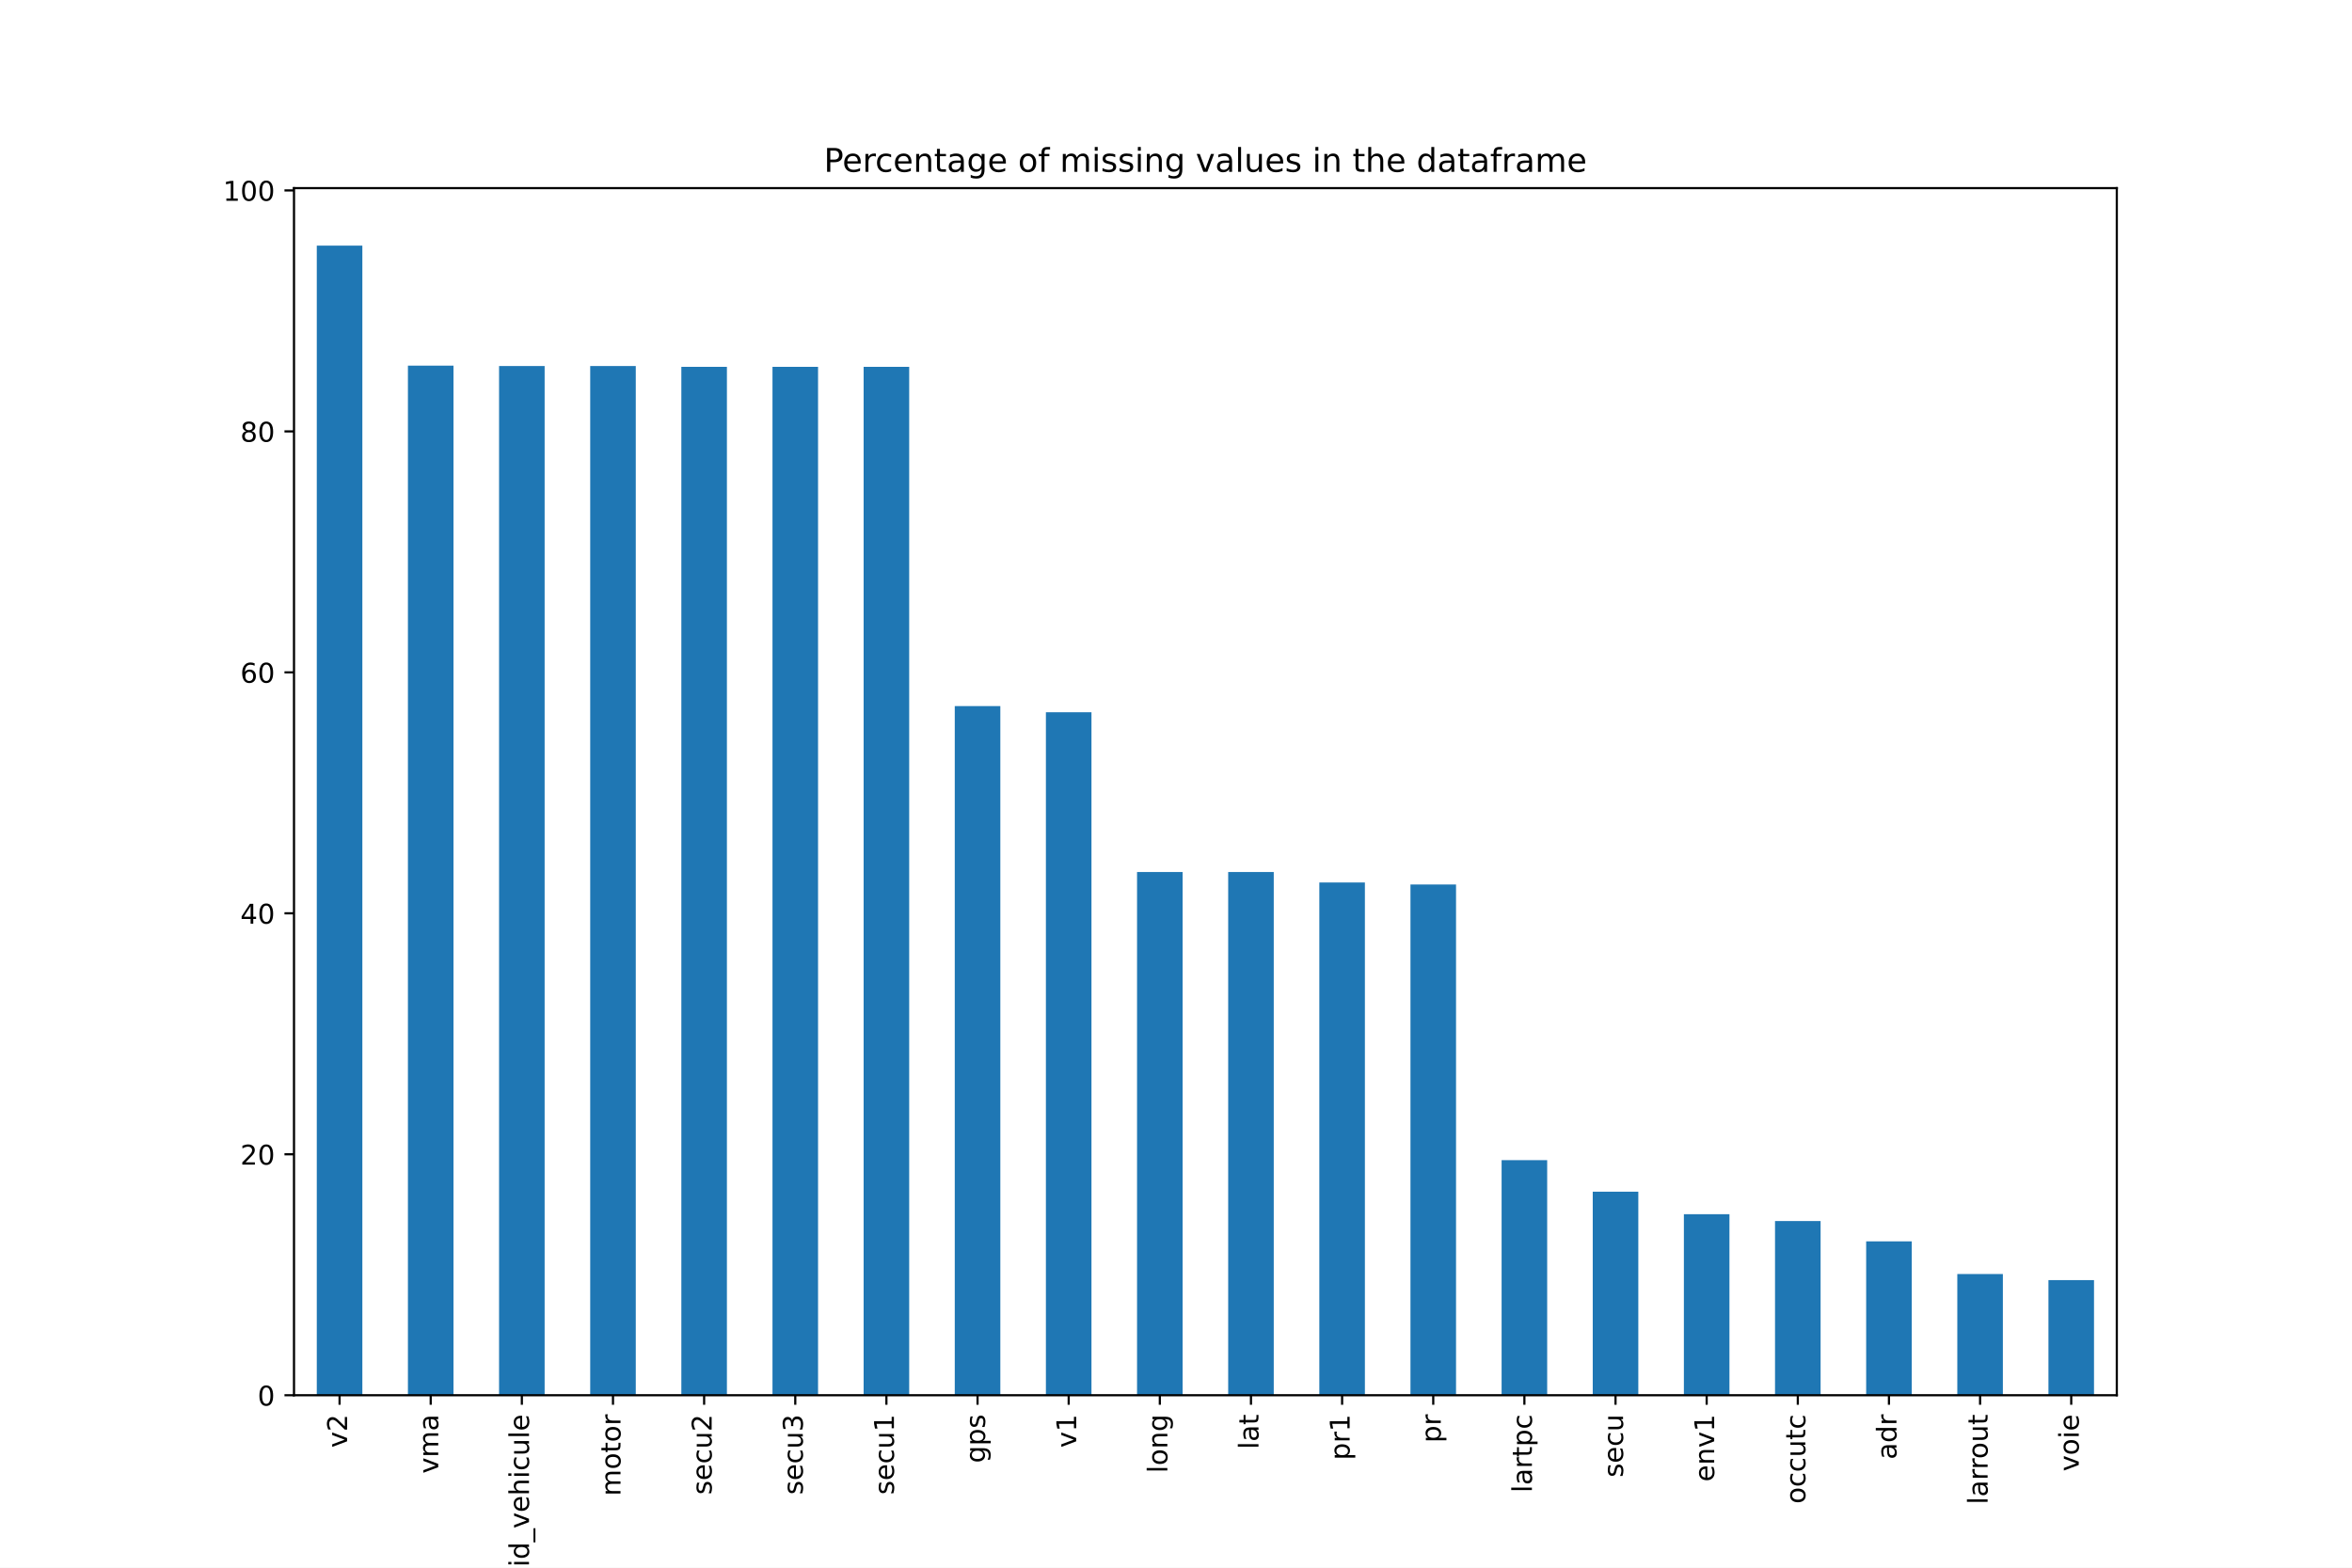
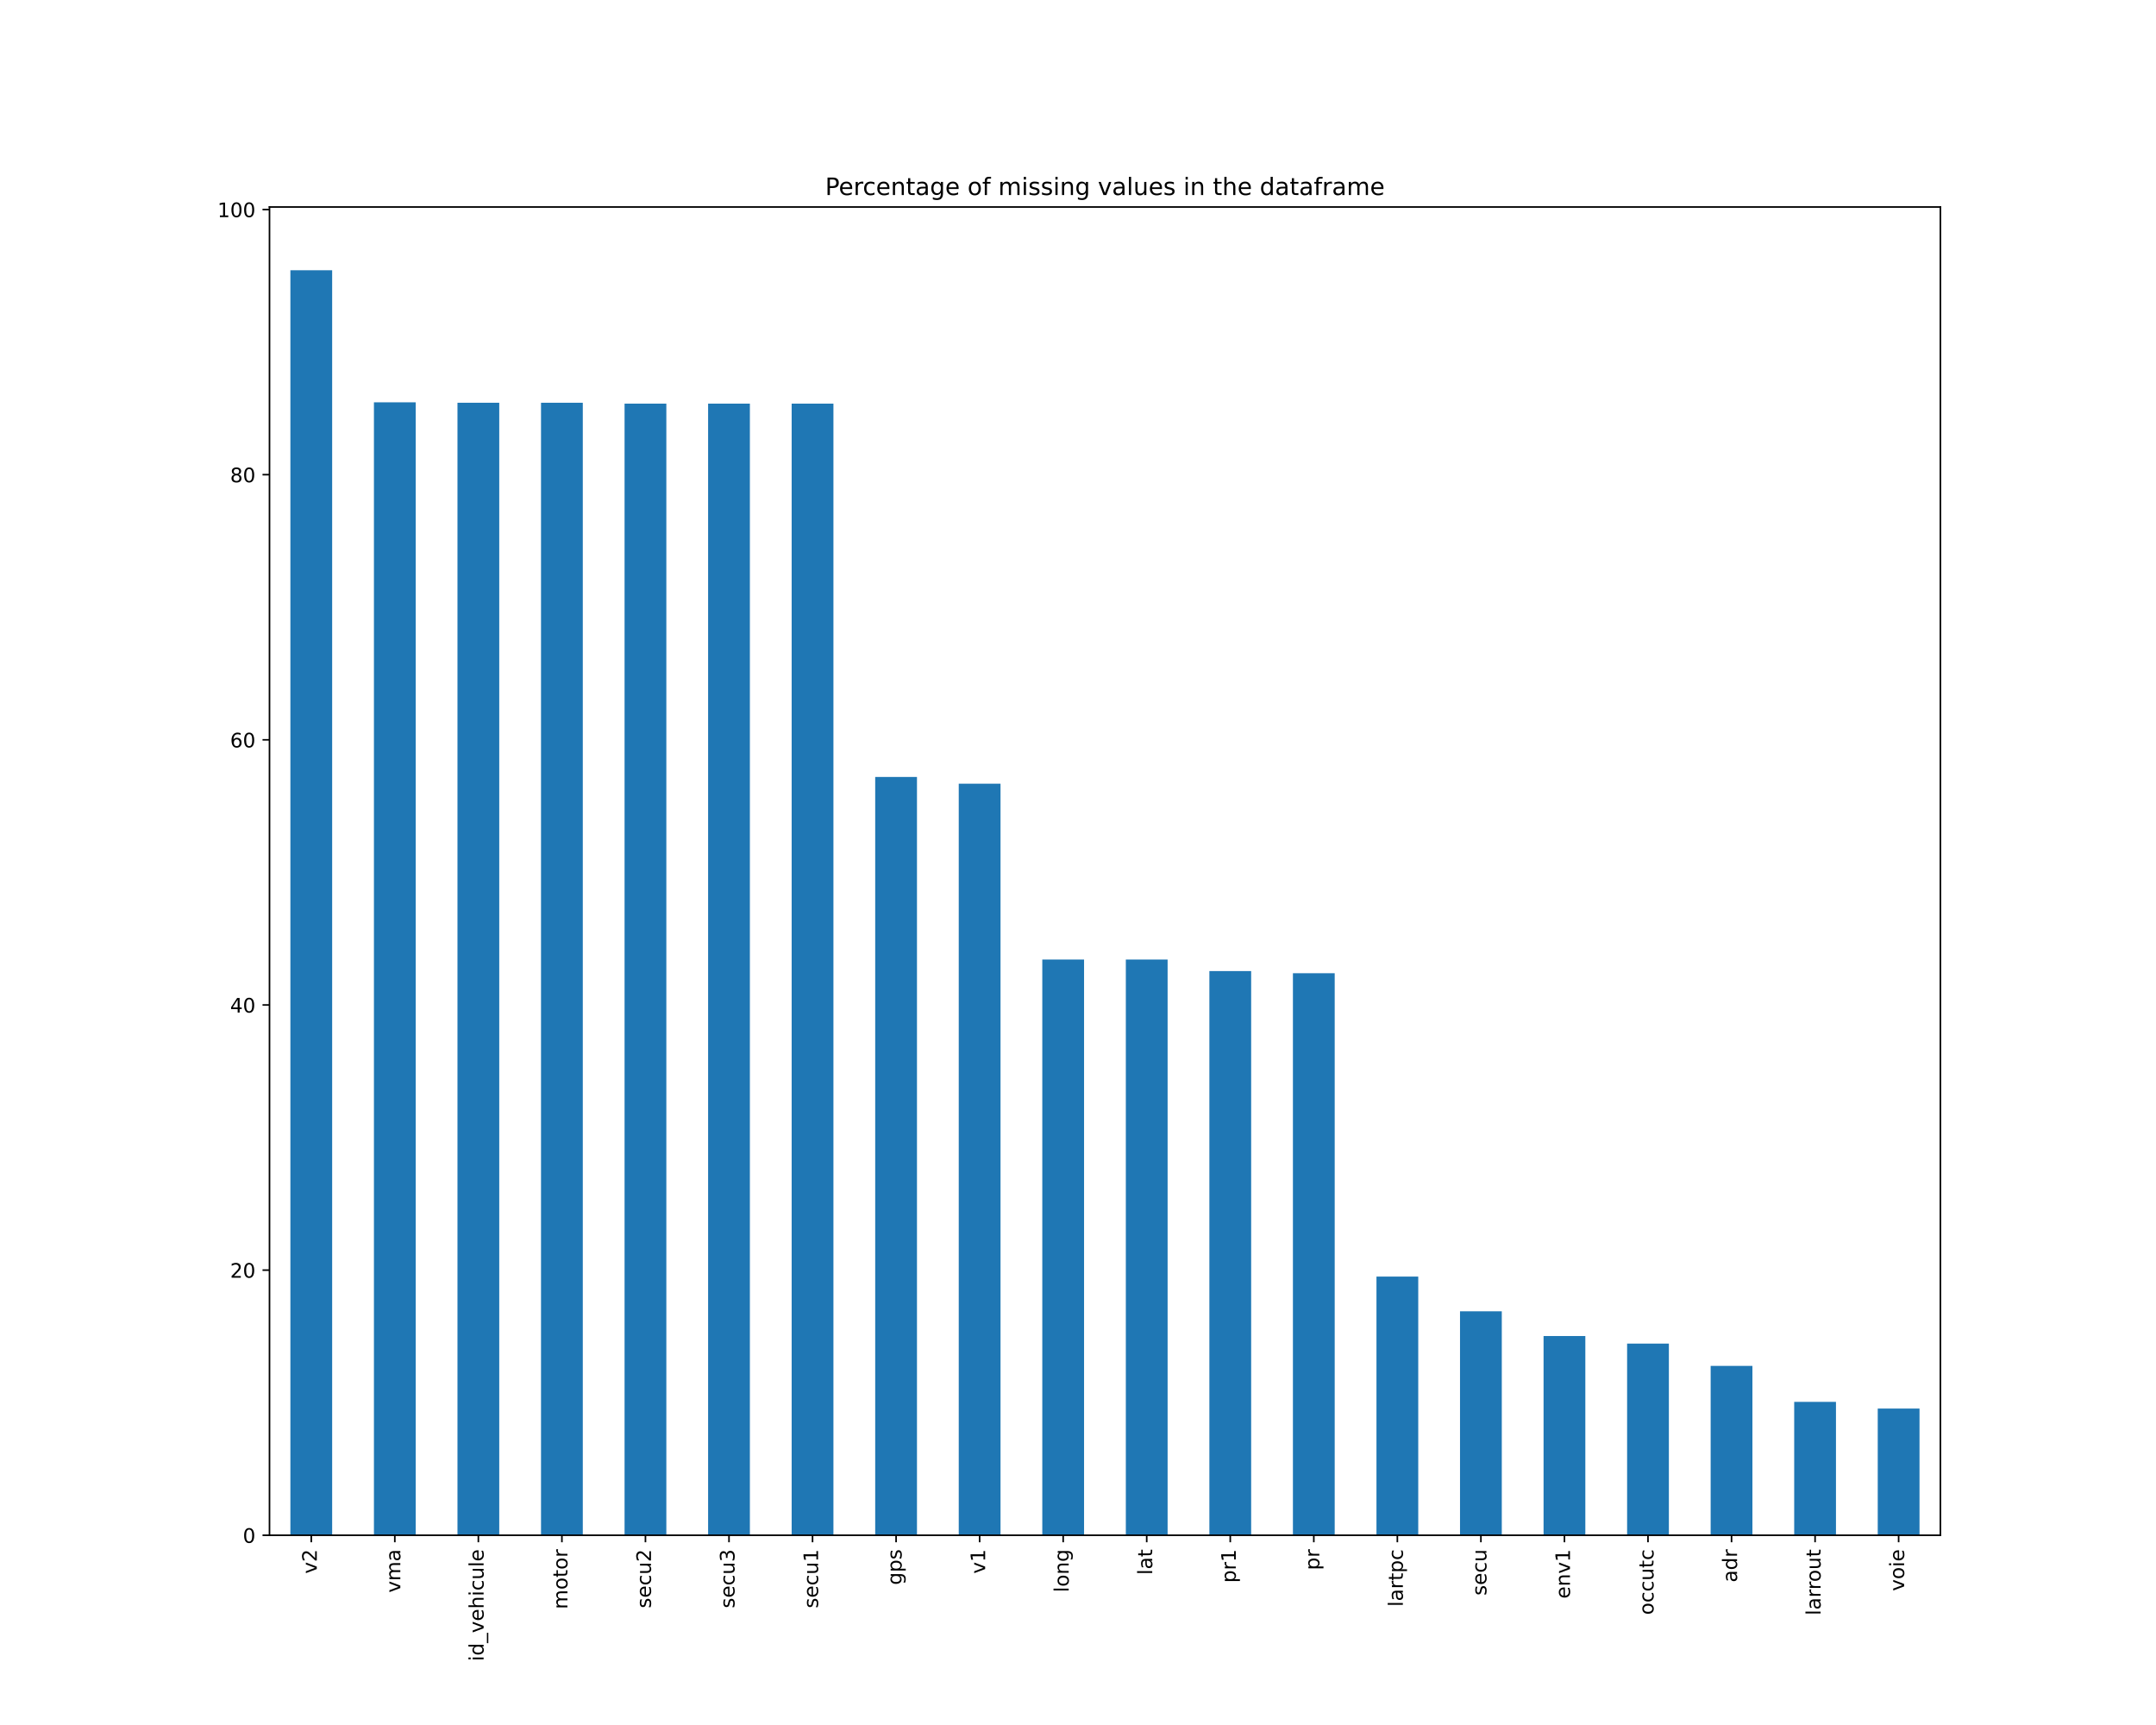
- <svg xmlns="http://www.w3.org/2000/svg" xmlns:xlink="http://www.w3.org/1999/xlink" width="864pt" height="576pt" viewBox="0 0 864 576" version="1.1">
+ <svg xmlns="http://www.w3.org/2000/svg" xmlns:xlink="http://www.w3.org/1999/xlink" width="1080pt" height="864pt" viewBox="0 0 1080 864" version="1.1">
  <defs>
    <style type="text/css">*{stroke-linejoin: round; stroke-linecap: butt}</style>
  </defs>
  <g id="figure_1">
    <g id="patch_1">
-       <path d="M 0 576  L 864 576  L 864 0  L 0 0  z " style="fill: #ffffff" />
+       <path d="M 0 864  L 1080 864  L 1080 0  L 0 0  z " style="fill: #ffffff" />
    </g>
    <g id="axes_1">
      <g id="patch_2">
-         <path d="M 108 512.64  L 777.6 512.64  L 777.6 69.12  L 108 69.12  z " style="fill: #ffffff" />
+         <path d="M 135 768.96  L 972 768.96  L 972 103.68  L 135 103.68  z " style="fill: #ffffff" />
      </g>
      <g id="patch_3">
-         <path d="M 116.37 512.64  L 133.11 512.64  L 133.11 90.24  L 116.37 90.24  z " clip-path="url(#ped228735b8)" style="fill: #1f77b4" />
+         <path d="M 145.463 768.96  L 166.387 768.96  L 166.387 135.36  L 145.463 135.36  z " clip-path="url(#p892bc946b8)" style="fill: #1f77b4" />
      </g>
      <g id="patch_4">
-         <path d="M 149.85 512.64  L 166.59 512.64  L 166.59 134.34  L 149.85 134.34  z " clip-path="url(#ped228735b8)" style="fill: #1f77b4" />
+         <path d="M 187.312 768.96  L 208.238 768.96  L 208.238 201.51  L 187.312 201.51  z " clip-path="url(#p892bc946b8)" style="fill: #1f77b4" />
      </g>
      <g id="patch_5">
-         <path d="M 183.33 512.64  L 200.07 512.64  L 200.07 134.484  L 183.33 134.484  z " clip-path="url(#ped228735b8)" style="fill: #1f77b4" />
+         <path d="M 229.162 768.96  L 250.088 768.96  L 250.088 201.725  L 229.162 201.725  z " clip-path="url(#p892bc946b8)" style="fill: #1f77b4" />
      </g>
      <g id="patch_6">
-         <path d="M 216.81 512.64  L 233.55 512.64  L 233.55 134.484  L 216.81 134.484  z " clip-path="url(#ped228735b8)" style="fill: #1f77b4" />
+         <path d="M 271.012 768.96  L 291.938 768.96  L 291.938 201.725  L 271.012 201.725  z " clip-path="url(#p892bc946b8)" style="fill: #1f77b4" />
      </g>
      <g id="patch_7">
-         <path d="M 250.29 512.64  L 267.03 512.64  L 267.03 134.776  L 250.29 134.776  z " clip-path="url(#ped228735b8)" style="fill: #1f77b4" />
+         <path d="M 312.863 768.96  L 333.788 768.96  L 333.788 202.163  L 312.863 202.163  z " clip-path="url(#p892bc946b8)" style="fill: #1f77b4" />
      </g>
      <g id="patch_8">
-         <path d="M 283.77 512.64  L 300.51 512.64  L 300.51 134.776  L 283.77 134.776  z " clip-path="url(#ped228735b8)" style="fill: #1f77b4" />
+         <path d="M 354.712 768.96  L 375.637 768.96  L 375.637 202.163  L 354.712 202.163  z " clip-path="url(#p892bc946b8)" style="fill: #1f77b4" />
      </g>
      <g id="patch_9">
-         <path d="M 317.25 512.64  L 333.99 512.64  L 333.99 134.776  L 317.25 134.776  z " clip-path="url(#ped228735b8)" style="fill: #1f77b4" />
+         <path d="M 396.562 768.96  L 417.488 768.96  L 417.488 202.163  L 396.562 202.163  z " clip-path="url(#p892bc946b8)" style="fill: #1f77b4" />
      </g>
      <g id="patch_10">
-         <path d="M 350.73 512.64  L 367.47 512.64  L 367.47 259.438  L 350.73 259.438  z " clip-path="url(#ped228735b8)" style="fill: #1f77b4" />
+         <path d="M 438.413 768.96  L 459.337 768.96  L 459.337 389.157  L 438.413 389.157  z " clip-path="url(#p892bc946b8)" style="fill: #1f77b4" />
      </g>
      <g id="patch_11">
-         <path d="M 384.21 512.64  L 400.95 512.64  L 400.95 261.685  L 384.21 261.685  z " clip-path="url(#ped228735b8)" style="fill: #1f77b4" />
+         <path d="M 480.262 768.96  L 501.188 768.96  L 501.188 392.528  L 480.262 392.528  z " clip-path="url(#p892bc946b8)" style="fill: #1f77b4" />
      </g>
      <g id="patch_12">
-         <path d="M 417.69 512.64  L 434.43 512.64  L 434.43 320.397  L 417.69 320.397  z " clip-path="url(#ped228735b8)" style="fill: #1f77b4" />
+         <path d="M 522.112 768.96  L 543.038 768.96  L 543.038 480.595  L 522.112 480.595  z " clip-path="url(#p892bc946b8)" style="fill: #1f77b4" />
      </g>
      <g id="patch_13">
-         <path d="M 451.17 512.64  L 467.91 512.64  L 467.91 320.398  L 451.17 320.398  z " clip-path="url(#ped228735b8)" style="fill: #1f77b4" />
+         <path d="M 563.962 768.96  L 584.888 768.96  L 584.888 480.597  L 563.962 480.597  z " clip-path="url(#p892bc946b8)" style="fill: #1f77b4" />
      </g>
      <g id="patch_14">
-         <path d="M 484.65 512.64  L 501.39 512.64  L 501.39 324.252  L 484.65 324.252  z " clip-path="url(#ped228735b8)" style="fill: #1f77b4" />
+         <path d="M 605.812 768.96  L 626.737 768.96  L 626.737 486.379  L 605.812 486.379  z " clip-path="url(#p892bc946b8)" style="fill: #1f77b4" />
      </g>
      <g id="patch_15">
-         <path d="M 518.13 512.64  L 534.87 512.64  L 534.87 324.97  L 518.13 324.97  z " clip-path="url(#ped228735b8)" style="fill: #1f77b4" />
+         <path d="M 647.663 768.96  L 668.587 768.96  L 668.587 487.456  L 647.663 487.456  z " clip-path="url(#p892bc946b8)" style="fill: #1f77b4" />
      </g>
      <g id="patch_16">
-         <path d="M 551.61 512.64  L 568.35 512.64  L 568.35 426.269  L 551.61 426.269  z " clip-path="url(#ped228735b8)" style="fill: #1f77b4" />
+         <path d="M 689.513 768.96  L 710.438 768.96  L 710.438 639.403  L 689.513 639.403  z " clip-path="url(#p892bc946b8)" style="fill: #1f77b4" />
      </g>
      <g id="patch_17">
-         <path d="M 585.09 512.64  L 601.83 512.64  L 601.83 437.857  L 585.09 437.857  z " clip-path="url(#ped228735b8)" style="fill: #1f77b4" />
+         <path d="M 731.362 768.96  L 752.288 768.96  L 752.288 656.785  L 731.362 656.785  z " clip-path="url(#p892bc946b8)" style="fill: #1f77b4" />
      </g>
      <g id="patch_18">
-         <path d="M 618.57 512.64  L 635.31 512.64  L 635.31 446.118  L 618.57 446.118  z " clip-path="url(#ped228735b8)" style="fill: #1f77b4" />
+         <path d="M 773.212 768.96  L 794.138 768.96  L 794.138 669.177  L 773.212 669.177  z " clip-path="url(#p892bc946b8)" style="fill: #1f77b4" />
      </g>
      <g id="patch_19">
-         <path d="M 652.05 512.64  L 668.79 512.64  L 668.79 448.643  L 652.05 448.643  z " clip-path="url(#ped228735b8)" style="fill: #1f77b4" />
+         <path d="M 815.062 768.96  L 835.987 768.96  L 835.987 672.965  L 815.062 672.965  z " clip-path="url(#p892bc946b8)" style="fill: #1f77b4" />
      </g>
      <g id="patch_20">
-         <path d="M 685.53 512.64  L 702.27 512.64  L 702.27 456.09  L 685.53 456.09  z " clip-path="url(#ped228735b8)" style="fill: #1f77b4" />
+         <path d="M 856.913 768.96  L 877.837 768.96  L 877.837 684.135  L 856.913 684.135  z " clip-path="url(#p892bc946b8)" style="fill: #1f77b4" />
      </g>
      <g id="patch_21">
-         <path d="M 719.01 512.64  L 735.75 512.64  L 735.75 468.103  L 719.01 468.103  z " clip-path="url(#ped228735b8)" style="fill: #1f77b4" />
+         <path d="M 898.763 768.96  L 919.688 768.96  L 919.688 702.154  L 898.763 702.154  z " clip-path="url(#p892bc946b8)" style="fill: #1f77b4" />
      </g>
      <g id="patch_22">
-         <path d="M 752.49 512.64  L 769.23 512.64  L 769.23 470.337  L 752.49 470.337  z " clip-path="url(#ped228735b8)" style="fill: #1f77b4" />
+         <path d="M 940.612 768.96  L 961.538 768.96  L 961.538 705.505  L 940.612 705.505  z " clip-path="url(#p892bc946b8)" style="fill: #1f77b4" />
      </g>
      <g id="matplotlib.axis_1">
        <g id="xtick_1">
          <g id="line2d_1">
            <defs>
-               <path id="mae407f64dc" d="M 0 0  L 0 3.5  " style="stroke: #000000; stroke-width: 0.8" />
+               <path id="m9956be75e3" d="M 0 0  L 0 3.5  " style="stroke: #000000; stroke-width: 0.8" />
            </defs>
            <g>
-               <use xlink:href="#mae407f64dc" x="124.74" y="512.64" style="stroke: #000000; stroke-width: 0.8" />
+               <use xlink:href="#m9956be75e3" x="155.925" y="768.96" style="stroke: #000000; stroke-width: 0.8" />
            </g>
          </g>
          <g id="text_1">
-             <g transform="translate(127.4994 531.9212)rotate(-90)scale(0.1 -0.1)">
+             <g transform="translate(158.6844 788.2413)rotate(-90)scale(0.1 -0.1)">
              <defs>
                <path id="DejaVuSans-76" d="M 191 3500  L 800 3500  L 1894 563  L 2988 3500  L 3597 3500  L 2284 0  L 1503 0  L 191 3500  z " transform="scale(0.015625)" />
                <path id="DejaVuSans-32" d="M 1228 531  L 3431 531  L 3431 0  L 469 0  L 469 531  Q 828 903 1448 1529  Q 2069 2156 2228 2338  Q 2531 2678 2651 2914  Q 2772 3150 2772 3378  Q 2772 3750 2511 3984  Q 2250 4219 1831 4219  Q 1534 4219 1204 4116  Q 875 4013 500 3803  L 500 4441  Q 881 4594 1212 4672  Q 1544 4750 1819 4750  Q 2544 4750 2975 4387  Q 3406 4025 3406 3419  Q 3406 3131 3298 2873  Q 3191 2616 2906 2266  Q 2828 2175 2409 1742  Q 1991 1309 1228 531  z " transform="scale(0.015625)" />
              </defs>
              <use xlink:href="#DejaVuSans-76" />
              <use xlink:href="#DejaVuSans-32" x="59.18" />
            </g>
          </g>
        </g>
        <g id="xtick_2">
          <g id="line2d_2">
            <g>
-               <use xlink:href="#mae407f64dc" x="158.22" y="512.64" style="stroke: #000000; stroke-width: 0.8" />
+               <use xlink:href="#m9956be75e3" x="197.775" y="768.96" style="stroke: #000000; stroke-width: 0.8" />
            </g>
          </g>
          <g id="text_2">
-             <g transform="translate(160.9794 541.4275)rotate(-90)scale(0.1 -0.1)">
+             <g transform="translate(200.5344 797.7475)rotate(-90)scale(0.1 -0.1)">
              <defs>
                <path id="DejaVuSans-6d" d="M 3328 2828  Q 3544 3216 3844 3400  Q 4144 3584 4550 3584  Q 5097 3584 5394 3201  Q 5691 2819 5691 2113  L 5691 0  L 5113 0  L 5113 2094  Q 5113 2597 4934 2840  Q 4756 3084 4391 3084  Q 3944 3084 3684 2787  Q 3425 2491 3425 1978  L 3425 0  L 2847 0  L 2847 2094  Q 2847 2600 2669 2842  Q 2491 3084 2119 3084  Q 1678 3084 1418 2786  Q 1159 2488 1159 1978  L 1159 0  L 581 0  L 581 3500  L 1159 3500  L 1159 2956  Q 1356 3278 1631 3431  Q 1906 3584 2284 3584  Q 2666 3584 2933 3390  Q 3200 3197 3328 2828  z " transform="scale(0.015625)" />
                <path id="DejaVuSans-61" d="M 2194 1759  Q 1497 1759 1228 1600  Q 959 1441 959 1056  Q 959 750 1161 570  Q 1363 391 1709 391  Q 2188 391 2477 730  Q 2766 1069 2766 1631  L 2766 1759  L 2194 1759  z M 3341 1997  L 3341 0  L 2766 0  L 2766 531  Q 2569 213 2275 61  Q 1981 -91 1556 -91  Q 1019 -91 701 211  Q 384 513 384 1019  Q 384 1609 779 1909  Q 1175 2209 1959 2209  L 2766 2209  L 2766 2266  Q 2766 2663 2505 2880  Q 2244 3097 1772 3097  Q 1472 3097 1187 3025  Q 903 2953 641 2809  L 641 3341  Q 956 3463 1253 3523  Q 1550 3584 1831 3584  Q 2591 3584 2966 3190  Q 3341 2797 3341 1997  z " transform="scale(0.015625)" />
              </defs>
              <use xlink:href="#DejaVuSans-76" />
              <use xlink:href="#DejaVuSans-6d" x="59.18" />
              <use xlink:href="#DejaVuSans-61" x="156.592" />
            </g>
          </g>
        </g>
        <g id="xtick_3">
          <g id="line2d_3">
            <g>
-               <use xlink:href="#mae407f64dc" x="191.7" y="512.64" style="stroke: #000000; stroke-width: 0.8" />
+               <use xlink:href="#m9956be75e3" x="239.625" y="768.96" style="stroke: #000000; stroke-width: 0.8" />
            </g>
          </g>
          <g id="text_3">
-             <g transform="translate(194.3203 575.7213)rotate(-90)scale(0.1 -0.1)">
+             <g transform="translate(242.2453 832.0412)rotate(-90)scale(0.1 -0.1)">
              <defs>
                <path id="DejaVuSans-69" d="M 603 3500  L 1178 3500  L 1178 0  L 603 0  L 603 3500  z M 603 4863  L 1178 4863  L 1178 4134  L 603 4134  L 603 4863  z " transform="scale(0.015625)" />
                <path id="DejaVuSans-64" d="M 2906 2969  L 2906 4863  L 3481 4863  L 3481 0  L 2906 0  L 2906 525  Q 2725 213 2448 61  Q 2172 -91 1784 -91  Q 1150 -91 751 415  Q 353 922 353 1747  Q 353 2572 751 3078  Q 1150 3584 1784 3584  Q 2172 3584 2448 3432  Q 2725 3281 2906 2969  z M 947 1747  Q 947 1113 1208 752  Q 1469 391 1925 391  Q 2381 391 2643 752  Q 2906 1113 2906 1747  Q 2906 2381 2643 2742  Q 2381 3103 1925 3103  Q 1469 3103 1208 2742  Q 947 2381 947 1747  z " transform="scale(0.015625)" />
                <path id="DejaVuSans-5f" d="M 3263 -1063  L 3263 -1509  L -63 -1509  L -63 -1063  L 3263 -1063  z " transform="scale(0.015625)" />
                <path id="DejaVuSans-65" d="M 3597 1894  L 3597 1613  L 953 1613  Q 991 1019 1311 708  Q 1631 397 2203 397  Q 2534 397 2845 478  Q 3156 559 3463 722  L 3463 178  Q 3153 47 2828 -22  Q 2503 -91 2169 -91  Q 1331 -91 842 396  Q 353 884 353 1716  Q 353 2575 817 3079  Q 1281 3584 2069 3584  Q 2775 3584 3186 3129  Q 3597 2675 3597 1894  z M 3022 2063  Q 3016 2534 2758 2815  Q 2500 3097 2075 3097  Q 1594 3097 1305 2825  Q 1016 2553 972 2059  L 3022 2063  z " transform="scale(0.015625)" />
                <path id="DejaVuSans-68" d="M 3513 2113  L 3513 0  L 2938 0  L 2938 2094  Q 2938 2591 2744 2837  Q 2550 3084 2163 3084  Q 1697 3084 1428 2787  Q 1159 2491 1159 1978  L 1159 0  L 581 0  L 581 4863  L 1159 4863  L 1159 2956  Q 1366 3272 1645 3428  Q 1925 3584 2291 3584  Q 2894 3584 3203 3211  Q 3513 2838 3513 2113  z " transform="scale(0.015625)" />
                <path id="DejaVuSans-63" d="M 3122 3366  L 3122 2828  Q 2878 2963 2633 3030  Q 2388 3097 2138 3097  Q 1578 3097 1268 2742  Q 959 2388 959 1747  Q 959 1106 1268 751  Q 1578 397 2138 397  Q 2388 397 2633 464  Q 2878 531 3122 666  L 3122 134  Q 2881 22 2623 -34  Q 2366 -91 2075 -91  Q 1284 -91 818 406  Q 353 903 353 1747  Q 353 2603 823 3093  Q 1294 3584 2113 3584  Q 2378 3584 2631 3529  Q 2884 3475 3122 3366  z " transform="scale(0.015625)" />
                <path id="DejaVuSans-75" d="M 544 1381  L 544 3500  L 1119 3500  L 1119 1403  Q 1119 906 1312 657  Q 1506 409 1894 409  Q 2359 409 2629 706  Q 2900 1003 2900 1516  L 2900 3500  L 3475 3500  L 3475 0  L 2900 0  L 2900 538  Q 2691 219 2414 64  Q 2138 -91 1772 -91  Q 1169 -91 856 284  Q 544 659 544 1381  z M 1991 3584  L 1991 3584  z " transform="scale(0.015625)" />
                <path id="DejaVuSans-6c" d="M 603 4863  L 1178 4863  L 1178 0  L 603 0  L 603 4863  z " transform="scale(0.015625)" />
              </defs>
              <use xlink:href="#DejaVuSans-69" />
              <use xlink:href="#DejaVuSans-64" x="27.783" />
              <use xlink:href="#DejaVuSans-5f" x="91.26" />
              <use xlink:href="#DejaVuSans-76" x="141.26" />
              <use xlink:href="#DejaVuSans-65" x="200.439" />
              <use xlink:href="#DejaVuSans-68" x="261.963" />
              <use xlink:href="#DejaVuSans-69" x="325.342" />
              <use xlink:href="#DejaVuSans-63" x="353.125" />
              <use xlink:href="#DejaVuSans-75" x="408.105" />
              <use xlink:href="#DejaVuSans-6c" x="471.484" />
              <use xlink:href="#DejaVuSans-65" x="499.268" />
            </g>
          </g>
        </g>
        <g id="xtick_4">
          <g id="line2d_4">
            <g>
-               <use xlink:href="#mae407f64dc" x="225.18" y="512.64" style="stroke: #000000; stroke-width: 0.8" />
+               <use xlink:href="#m9956be75e3" x="281.475" y="768.96" style="stroke: #000000; stroke-width: 0.8" />
            </g>
          </g>
          <g id="text_4">
-             <g transform="translate(227.9394 549.6494)rotate(-90)scale(0.1 -0.1)">
+             <g transform="translate(284.2344 805.9694)rotate(-90)scale(0.1 -0.1)">
              <defs>
                <path id="DejaVuSans-6f" d="M 1959 3097  Q 1497 3097 1228 2736  Q 959 2375 959 1747  Q 959 1119 1226 758  Q 1494 397 1959 397  Q 2419 397 2687 759  Q 2956 1122 2956 1747  Q 2956 2369 2687 2733  Q 2419 3097 1959 3097  z M 1959 3584  Q 2709 3584 3137 3096  Q 3566 2609 3566 1747  Q 3566 888 3137 398  Q 2709 -91 1959 -91  Q 1206 -91 779 398  Q 353 888 353 1747  Q 353 2609 779 3096  Q 1206 3584 1959 3584  z " transform="scale(0.015625)" />
                <path id="DejaVuSans-74" d="M 1172 4494  L 1172 3500  L 2356 3500  L 2356 3053  L 1172 3053  L 1172 1153  Q 1172 725 1289 603  Q 1406 481 1766 481  L 2356 481  L 2356 0  L 1766 0  Q 1100 0 847 248  Q 594 497 594 1153  L 594 3053  L 172 3053  L 172 3500  L 594 3500  L 594 4494  L 1172 4494  z " transform="scale(0.015625)" />
                <path id="DejaVuSans-72" d="M 2631 2963  Q 2534 3019 2420 3045  Q 2306 3072 2169 3072  Q 1681 3072 1420 2755  Q 1159 2438 1159 1844  L 1159 0  L 581 0  L 581 3500  L 1159 3500  L 1159 2956  Q 1341 3275 1631 3429  Q 1922 3584 2338 3584  Q 2397 3584 2469 3576  Q 2541 3569 2628 3553  L 2631 2963  z " transform="scale(0.015625)" />
              </defs>
              <use xlink:href="#DejaVuSans-6d" />
              <use xlink:href="#DejaVuSans-6f" x="97.412" />
              <use xlink:href="#DejaVuSans-74" x="158.594" />
              <use xlink:href="#DejaVuSans-6f" x="197.803" />
              <use xlink:href="#DejaVuSans-72" x="258.984" />
            </g>
          </g>
        </g>
        <g id="xtick_5">
          <g id="line2d_5">
            <g>
-               <use xlink:href="#mae407f64dc" x="258.66" y="512.64" style="stroke: #000000; stroke-width: 0.8" />
+               <use xlink:href="#m9956be75e3" x="323.325" y="768.96" style="stroke: #000000; stroke-width: 0.8" />
            </g>
          </g>
          <g id="text_5">
-             <g transform="translate(261.4194 549.2009)rotate(-90)scale(0.1 -0.1)">
+             <g transform="translate(326.0844 805.5209)rotate(-90)scale(0.1 -0.1)">
              <defs>
                <path id="DejaVuSans-73" d="M 2834 3397  L 2834 2853  Q 2591 2978 2328 3040  Q 2066 3103 1784 3103  Q 1356 3103 1142 2972  Q 928 2841 928 2578  Q 928 2378 1081 2264  Q 1234 2150 1697 2047  L 1894 2003  Q 2506 1872 2764 1633  Q 3022 1394 3022 966  Q 3022 478 2636 193  Q 2250 -91 1575 -91  Q 1294 -91 989 -36  Q 684 19 347 128  L 347 722  Q 666 556 975 473  Q 1284 391 1588 391  Q 1994 391 2212 530  Q 2431 669 2431 922  Q 2431 1156 2273 1281  Q 2116 1406 1581 1522  L 1381 1569  Q 847 1681 609 1914  Q 372 2147 372 2553  Q 372 3047 722 3315  Q 1072 3584 1716 3584  Q 2034 3584 2315 3537  Q 2597 3491 2834 3397  z " transform="scale(0.015625)" />
              </defs>
              <use xlink:href="#DejaVuSans-73" />
              <use xlink:href="#DejaVuSans-65" x="52.1" />
              <use xlink:href="#DejaVuSans-63" x="113.623" />
              <use xlink:href="#DejaVuSans-75" x="168.604" />
              <use xlink:href="#DejaVuSans-32" x="231.982" />
            </g>
          </g>
        </g>
        <g id="xtick_6">
          <g id="line2d_6">
            <g>
-               <use xlink:href="#mae407f64dc" x="292.14" y="512.64" style="stroke: #000000; stroke-width: 0.8" />
+               <use xlink:href="#m9956be75e3" x="365.175" y="768.96" style="stroke: #000000; stroke-width: 0.8" />
            </g>
          </g>
          <g id="text_6">
-             <g transform="translate(294.8994 549.2009)rotate(-90)scale(0.1 -0.1)">
+             <g transform="translate(367.9344 805.5209)rotate(-90)scale(0.1 -0.1)">
              <defs>
                <path id="DejaVuSans-33" d="M 2597 2516  Q 3050 2419 3304 2112  Q 3559 1806 3559 1356  Q 3559 666 3084 287  Q 2609 -91 1734 -91  Q 1441 -91 1130 -33  Q 819 25 488 141  L 488 750  Q 750 597 1062 519  Q 1375 441 1716 441  Q 2309 441 2620 675  Q 2931 909 2931 1356  Q 2931 1769 2642 2001  Q 2353 2234 1838 2234  L 1294 2234  L 1294 2753  L 1863 2753  Q 2328 2753 2575 2939  Q 2822 3125 2822 3475  Q 2822 3834 2567 4026  Q 2313 4219 1838 4219  Q 1578 4219 1281 4162  Q 984 4106 628 3988  L 628 4550  Q 988 4650 1302 4700  Q 1616 4750 1894 4750  Q 2613 4750 3031 4423  Q 3450 4097 3450 3541  Q 3450 3153 3228 2886  Q 3006 2619 2597 2516  z " transform="scale(0.015625)" />
              </defs>
              <use xlink:href="#DejaVuSans-73" />
              <use xlink:href="#DejaVuSans-65" x="52.1" />
              <use xlink:href="#DejaVuSans-63" x="113.623" />
              <use xlink:href="#DejaVuSans-75" x="168.604" />
              <use xlink:href="#DejaVuSans-33" x="231.982" />
            </g>
          </g>
        </g>
        <g id="xtick_7">
          <g id="line2d_7">
            <g>
-               <use xlink:href="#mae407f64dc" x="325.62" y="512.64" style="stroke: #000000; stroke-width: 0.8" />
+               <use xlink:href="#m9956be75e3" x="407.025" y="768.96" style="stroke: #000000; stroke-width: 0.8" />
            </g>
          </g>
          <g id="text_7">
-             <g transform="translate(328.3794 549.2009)rotate(-90)scale(0.1 -0.1)">
+             <g transform="translate(409.7844 805.5209)rotate(-90)scale(0.1 -0.1)">
              <defs>
                <path id="DejaVuSans-31" d="M 794 531  L 1825 531  L 1825 4091  L 703 3866  L 703 4441  L 1819 4666  L 2450 4666  L 2450 531  L 3481 531  L 3481 0  L 794 0  L 794 531  z " transform="scale(0.015625)" />
              </defs>
              <use xlink:href="#DejaVuSans-73" />
              <use xlink:href="#DejaVuSans-65" x="52.1" />
              <use xlink:href="#DejaVuSans-63" x="113.623" />
              <use xlink:href="#DejaVuSans-75" x="168.604" />
              <use xlink:href="#DejaVuSans-31" x="231.982" />
            </g>
          </g>
        </g>
        <g id="xtick_8">
          <g id="line2d_8">
            <g>
-               <use xlink:href="#mae407f64dc" x="359.1" y="512.64" style="stroke: #000000; stroke-width: 0.8" />
+               <use xlink:href="#m9956be75e3" x="448.875" y="768.96" style="stroke: #000000; stroke-width: 0.8" />
            </g>
          </g>
          <g id="text_8">
-             <g transform="translate(361.8594 537.5462)rotate(-90)scale(0.1 -0.1)">
+             <g transform="translate(451.6344 793.8663)rotate(-90)scale(0.1 -0.1)">
              <defs>
                <path id="DejaVuSans-67" d="M 2906 1791  Q 2906 2416 2648 2759  Q 2391 3103 1925 3103  Q 1463 3103 1205 2759  Q 947 2416 947 1791  Q 947 1169 1205 825  Q 1463 481 1925 481  Q 2391 481 2648 825  Q 2906 1169 2906 1791  z M 3481 434  Q 3481 -459 3084 -895  Q 2688 -1331 1869 -1331  Q 1566 -1331 1297 -1286  Q 1028 -1241 775 -1147  L 775 -588  Q 1028 -725 1275 -790  Q 1522 -856 1778 -856  Q 2344 -856 2625 -561  Q 2906 -266 2906 331  L 2906 616  Q 2728 306 2450 153  Q 2172 0 1784 0  Q 1141 0 747 490  Q 353 981 353 1791  Q 353 2603 747 3093  Q 1141 3584 1784 3584  Q 2172 3584 2450 3431  Q 2728 3278 2906 2969  L 2906 3500  L 3481 3500  L 3481 434  z " transform="scale(0.015625)" />
                <path id="DejaVuSans-70" d="M 1159 525  L 1159 -1331  L 581 -1331  L 581 3500  L 1159 3500  L 1159 2969  Q 1341 3281 1617 3432  Q 1894 3584 2278 3584  Q 2916 3584 3314 3078  Q 3713 2572 3713 1747  Q 3713 922 3314 415  Q 2916 -91 2278 -91  Q 1894 -91 1617 61  Q 1341 213 1159 525  z M 3116 1747  Q 3116 2381 2855 2742  Q 2594 3103 2138 3103  Q 1681 3103 1420 2742  Q 1159 2381 1159 1747  Q 1159 1113 1420 752  Q 1681 391 2138 391  Q 2594 391 2855 752  Q 3116 1113 3116 1747  z " transform="scale(0.015625)" />
              </defs>
              <use xlink:href="#DejaVuSans-67" />
              <use xlink:href="#DejaVuSans-70" x="63.477" />
              <use xlink:href="#DejaVuSans-73" x="126.953" />
            </g>
          </g>
        </g>
        <g id="xtick_9">
          <g id="line2d_9">
            <g>
-               <use xlink:href="#mae407f64dc" x="392.58" y="512.64" style="stroke: #000000; stroke-width: 0.8" />
+               <use xlink:href="#m9956be75e3" x="490.725" y="768.96" style="stroke: #000000; stroke-width: 0.8" />
            </g>
          </g>
          <g id="text_9">
-             <g transform="translate(395.3394 531.9212)rotate(-90)scale(0.1 -0.1)">
+             <g transform="translate(493.4844 788.2413)rotate(-90)scale(0.1 -0.1)">
              <use xlink:href="#DejaVuSans-76" />
              <use xlink:href="#DejaVuSans-31" x="59.18" />
            </g>
          </g>
        </g>
        <g id="xtick_10">
          <g id="line2d_10">
            <g>
-               <use xlink:href="#mae407f64dc" x="426.06" y="512.64" style="stroke: #000000; stroke-width: 0.8" />
+               <use xlink:href="#m9956be75e3" x="532.575" y="768.96" style="stroke: #000000; stroke-width: 0.8" />
            </g>
          </g>
          <g id="text_10">
-             <g transform="translate(428.8194 541.2228)rotate(-90)scale(0.1 -0.1)">
+             <g transform="translate(535.3344 797.5428)rotate(-90)scale(0.1 -0.1)">
              <defs>
                <path id="DejaVuSans-6e" d="M 3513 2113  L 3513 0  L 2938 0  L 2938 2094  Q 2938 2591 2744 2837  Q 2550 3084 2163 3084  Q 1697 3084 1428 2787  Q 1159 2491 1159 1978  L 1159 0  L 581 0  L 581 3500  L 1159 3500  L 1159 2956  Q 1366 3272 1645 3428  Q 1925 3584 2291 3584  Q 2894 3584 3203 3211  Q 3513 2838 3513 2113  z " transform="scale(0.015625)" />
              </defs>
              <use xlink:href="#DejaVuSans-6c" />
              <use xlink:href="#DejaVuSans-6f" x="27.783" />
              <use xlink:href="#DejaVuSans-6e" x="88.965" />
              <use xlink:href="#DejaVuSans-67" x="152.344" />
            </g>
          </g>
        </g>
        <g id="xtick_11">
          <g id="line2d_11">
            <g>
-               <use xlink:href="#mae407f64dc" x="459.54" y="512.64" style="stroke: #000000; stroke-width: 0.8" />
+               <use xlink:href="#m9956be75e3" x="574.425" y="768.96" style="stroke: #000000; stroke-width: 0.8" />
            </g>
          </g>
          <g id="text_11">
-             <g transform="translate(462.2994 532.4666)rotate(-90)scale(0.1 -0.1)">
+             <g transform="translate(577.1844 788.7866)rotate(-90)scale(0.1 -0.1)">
              <use xlink:href="#DejaVuSans-6c" />
              <use xlink:href="#DejaVuSans-61" x="27.783" />
              <use xlink:href="#DejaVuSans-74" x="89.062" />
            </g>
          </g>
        </g>
        <g id="xtick_12">
          <g id="line2d_12">
            <g>
-               <use xlink:href="#mae407f64dc" x="493.02" y="512.64" style="stroke: #000000; stroke-width: 0.8" />
+               <use xlink:href="#m9956be75e3" x="616.275" y="768.96" style="stroke: #000000; stroke-width: 0.8" />
            </g>
          </g>
          <g id="text_12">
-             <g transform="translate(495.7794 536.4619)rotate(-90)scale(0.1 -0.1)">
+             <g transform="translate(619.0344 792.7819)rotate(-90)scale(0.1 -0.1)">
              <use xlink:href="#DejaVuSans-70" />
              <use xlink:href="#DejaVuSans-72" x="63.477" />
              <use xlink:href="#DejaVuSans-31" x="104.59" />
            </g>
          </g>
        </g>
        <g id="xtick_13">
          <g id="line2d_13">
            <g>
-               <use xlink:href="#mae407f64dc" x="526.5" y="512.64" style="stroke: #000000; stroke-width: 0.8" />
+               <use xlink:href="#m9956be75e3" x="658.125" y="768.96" style="stroke: #000000; stroke-width: 0.8" />
            </g>
          </g>
          <g id="text_13">
-             <g transform="translate(529.2594 530.0994)rotate(-90)scale(0.1 -0.1)">
+             <g transform="translate(660.8844 786.4194)rotate(-90)scale(0.1 -0.1)">
              <use xlink:href="#DejaVuSans-70" />
              <use xlink:href="#DejaVuSans-72" x="63.477" />
            </g>
          </g>
        </g>
        <g id="xtick_14">
          <g id="line2d_14">
            <g>
-               <use xlink:href="#mae407f64dc" x="559.98" y="512.64" style="stroke: #000000; stroke-width: 0.8" />
+               <use xlink:href="#m9956be75e3" x="699.975" y="768.96" style="stroke: #000000; stroke-width: 0.8" />
            </g>
          </g>
          <g id="text_14">
-             <g transform="translate(562.7394 548.4244)rotate(-90)scale(0.1 -0.1)">
+             <g transform="translate(702.7344 804.7444)rotate(-90)scale(0.1 -0.1)">
              <use xlink:href="#DejaVuSans-6c" />
              <use xlink:href="#DejaVuSans-61" x="27.783" />
              <use xlink:href="#DejaVuSans-72" x="89.062" />
              <use xlink:href="#DejaVuSans-74" x="130.176" />
              <use xlink:href="#DejaVuSans-70" x="169.385" />
              <use xlink:href="#DejaVuSans-63" x="232.861" />
            </g>
          </g>
        </g>
        <g id="xtick_15">
          <g id="line2d_15">
            <g>
-               <use xlink:href="#mae407f64dc" x="593.46" y="512.64" style="stroke: #000000; stroke-width: 0.8" />
+               <use xlink:href="#m9956be75e3" x="741.825" y="768.96" style="stroke: #000000; stroke-width: 0.8" />
            </g>
          </g>
          <g id="text_15">
-             <g transform="translate(596.2194 542.8384)rotate(-90)scale(0.1 -0.1)">
+             <g transform="translate(744.5844 799.1584)rotate(-90)scale(0.1 -0.1)">
              <use xlink:href="#DejaVuSans-73" />
              <use xlink:href="#DejaVuSans-65" x="52.1" />
              <use xlink:href="#DejaVuSans-63" x="113.623" />
              <use xlink:href="#DejaVuSans-75" x="168.604" />
            </g>
          </g>
        </g>
        <g id="xtick_16">
          <g id="line2d_16">
            <g>
-               <use xlink:href="#mae407f64dc" x="626.94" y="512.64" style="stroke: #000000; stroke-width: 0.8" />
+               <use xlink:href="#m9956be75e3" x="783.675" y="768.96" style="stroke: #000000; stroke-width: 0.8" />
            </g>
          </g>
          <g id="text_16">
-             <g transform="translate(629.6994 544.4119)rotate(-90)scale(0.1 -0.1)">
+             <g transform="translate(786.4344 800.7319)rotate(-90)scale(0.1 -0.1)">
              <use xlink:href="#DejaVuSans-65" />
              <use xlink:href="#DejaVuSans-6e" x="61.523" />
              <use xlink:href="#DejaVuSans-76" x="124.902" />
              <use xlink:href="#DejaVuSans-31" x="184.082" />
            </g>
          </g>
        </g>
        <g id="xtick_17">
          <g id="line2d_17">
            <g>
-               <use xlink:href="#mae407f64dc" x="660.42" y="512.64" style="stroke: #000000; stroke-width: 0.8" />
+               <use xlink:href="#m9956be75e3" x="825.525" y="768.96" style="stroke: #000000; stroke-width: 0.8" />
            </g>
          </g>
          <g id="text_17">
-             <g transform="translate(663.1794 552.5119)rotate(-90)scale(0.1 -0.1)">
+             <g transform="translate(828.2844 808.8319)rotate(-90)scale(0.1 -0.1)">
              <use xlink:href="#DejaVuSans-6f" />
              <use xlink:href="#DejaVuSans-63" x="61.182" />
              <use xlink:href="#DejaVuSans-63" x="116.162" />
              <use xlink:href="#DejaVuSans-75" x="171.143" />
              <use xlink:href="#DejaVuSans-74" x="234.521" />
              <use xlink:href="#DejaVuSans-63" x="273.73" />
            </g>
          </g>
        </g>
        <g id="xtick_18">
          <g id="line2d_18">
            <g>
-               <use xlink:href="#mae407f64dc" x="693.9" y="512.64" style="stroke: #000000; stroke-width: 0.8" />
+               <use xlink:href="#m9956be75e3" x="867.375" y="768.96" style="stroke: #000000; stroke-width: 0.8" />
            </g>
          </g>
          <g id="text_18">
-             <g transform="translate(696.6594 536.2275)rotate(-90)scale(0.1 -0.1)">
+             <g transform="translate(870.1344 792.5475)rotate(-90)scale(0.1 -0.1)">
              <use xlink:href="#DejaVuSans-61" />
              <use xlink:href="#DejaVuSans-64" x="61.279" />
              <use xlink:href="#DejaVuSans-72" x="124.756" />
            </g>
          </g>
        </g>
        <g id="xtick_19">
          <g id="line2d_19">
            <g>
-               <use xlink:href="#mae407f64dc" x="727.38" y="512.64" style="stroke: #000000; stroke-width: 0.8" />
+               <use xlink:href="#m9956be75e3" x="909.225" y="768.96" style="stroke: #000000; stroke-width: 0.8" />
            </g>
          </g>
          <g id="text_19">
-             <g transform="translate(730.1394 552.7447)rotate(-90)scale(0.1 -0.1)">
+             <g transform="translate(911.9844 809.0647)rotate(-90)scale(0.1 -0.1)">
              <use xlink:href="#DejaVuSans-6c" />
              <use xlink:href="#DejaVuSans-61" x="27.783" />
              <use xlink:href="#DejaVuSans-72" x="89.062" />
              <use xlink:href="#DejaVuSans-72" x="128.426" />
              <use xlink:href="#DejaVuSans-6f" x="167.289" />
              <use xlink:href="#DejaVuSans-75" x="228.471" />
              <use xlink:href="#DejaVuSans-74" x="291.85" />
            </g>
          </g>
        </g>
        <g id="xtick_20">
          <g id="line2d_20">
            <g>
-               <use xlink:href="#mae407f64dc" x="760.86" y="512.64" style="stroke: #000000; stroke-width: 0.8" />
+               <use xlink:href="#m9956be75e3" x="951.075" y="768.96" style="stroke: #000000; stroke-width: 0.8" />
            </g>
          </g>
          <g id="text_20">
-             <g transform="translate(763.6194 540.6087)rotate(-90)scale(0.1 -0.1)">
+             <g transform="translate(953.8344 796.9288)rotate(-90)scale(0.1 -0.1)">
              <use xlink:href="#DejaVuSans-76" />
              <use xlink:href="#DejaVuSans-6f" x="59.18" />
              <use xlink:href="#DejaVuSans-69" x="120.361" />
              <use xlink:href="#DejaVuSans-65" x="148.145" />
            </g>
          </g>
        </g>
      </g>
      <g id="matplotlib.axis_2">
        <g id="ytick_1">
          <g id="line2d_21">
            <defs>
-               <path id="m59fd67148c" d="M 0 0  L -3.5 0  " style="stroke: #000000; stroke-width: 0.8" />
+               <path id="m9f6427104f" d="M 0 0  L -3.5 0  " style="stroke: #000000; stroke-width: 0.8" />
            </defs>
            <g>
-               <use xlink:href="#m59fd67148c" x="108" y="512.64" style="stroke: #000000; stroke-width: 0.8" />
+               <use xlink:href="#m9f6427104f" x="135" y="768.96" style="stroke: #000000; stroke-width: 0.8" />
            </g>
          </g>
          <g id="text_21">
-             <g transform="translate(94.6375 516.4392)scale(0.1 -0.1)">
+             <g transform="translate(121.6375 772.7592)scale(0.1 -0.1)">
              <defs>
                <path id="DejaVuSans-30" d="M 2034 4250  Q 1547 4250 1301 3770  Q 1056 3291 1056 2328  Q 1056 1369 1301 889  Q 1547 409 2034 409  Q 2525 409 2770 889  Q 3016 1369 3016 2328  Q 3016 3291 2770 3770  Q 2525 4250 2034 4250  z M 2034 4750  Q 2819 4750 3233 4129  Q 3647 3509 3647 2328  Q 3647 1150 3233 529  Q 2819 -91 2034 -91  Q 1250 -91 836 529  Q 422 1150 422 2328  Q 422 3509 836 4129  Q 1250 4750 2034 4750  z " transform="scale(0.015625)" />
              </defs>
              <use xlink:href="#DejaVuSans-30" />
            </g>
          </g>
        </g>
        <g id="ytick_2">
          <g id="line2d_22">
            <g>
-               <use xlink:href="#m59fd67148c" x="108" y="424.105" style="stroke: #000000; stroke-width: 0.8" />
+               <use xlink:href="#m9f6427104f" x="135" y="636.158" style="stroke: #000000; stroke-width: 0.8" />
            </g>
          </g>
          <g id="text_22">
-             <g transform="translate(88.275 427.9042)scale(0.1 -0.1)">
+             <g transform="translate(115.275 639.9567)scale(0.1 -0.1)">
              <use xlink:href="#DejaVuSans-32" />
              <use xlink:href="#DejaVuSans-30" x="63.623" />
            </g>
          </g>
        </g>
        <g id="ytick_3">
          <g id="line2d_23">
            <g>
-               <use xlink:href="#m59fd67148c" x="108" y="335.57" style="stroke: #000000; stroke-width: 0.8" />
+               <use xlink:href="#m9f6427104f" x="135" y="503.355" style="stroke: #000000; stroke-width: 0.8" />
            </g>
          </g>
          <g id="text_23">
-             <g transform="translate(88.275 339.3692)scale(0.1 -0.1)">
+             <g transform="translate(115.275 507.1543)scale(0.1 -0.1)">
              <defs>
                <path id="DejaVuSans-34" d="M 2419 4116  L 825 1625  L 2419 1625  L 2419 4116  z M 2253 4666  L 3047 4666  L 3047 1625  L 3713 1625  L 3713 1100  L 3047 1100  L 3047 0  L 2419 0  L 2419 1100  L 313 1100  L 313 1709  L 2253 4666  z " transform="scale(0.015625)" />
              </defs>
              <use xlink:href="#DejaVuSans-34" />
              <use xlink:href="#DejaVuSans-30" x="63.623" />
            </g>
          </g>
        </g>
        <g id="ytick_4">
          <g id="line2d_24">
            <g>
-               <use xlink:href="#m59fd67148c" x="108" y="247.035" style="stroke: #000000; stroke-width: 0.8" />
+               <use xlink:href="#m9f6427104f" x="135" y="370.553" style="stroke: #000000; stroke-width: 0.8" />
            </g>
          </g>
          <g id="text_24">
-             <g transform="translate(88.275 250.8343)scale(0.1 -0.1)">
+             <g transform="translate(115.275 374.3518)scale(0.1 -0.1)">
              <defs>
                <path id="DejaVuSans-36" d="M 2113 2584  Q 1688 2584 1439 2293  Q 1191 2003 1191 1497  Q 1191 994 1439 701  Q 1688 409 2113 409  Q 2538 409 2786 701  Q 3034 994 3034 1497  Q 3034 2003 2786 2293  Q 2538 2584 2113 2584  z M 3366 4563  L 3366 3988  Q 3128 4100 2886 4159  Q 2644 4219 2406 4219  Q 1781 4219 1451 3797  Q 1122 3375 1075 2522  Q 1259 2794 1537 2939  Q 1816 3084 2150 3084  Q 2853 3084 3261 2657  Q 3669 2231 3669 1497  Q 3669 778 3244 343  Q 2819 -91 2113 -91  Q 1303 -91 875 529  Q 447 1150 447 2328  Q 447 3434 972 4092  Q 1497 4750 2381 4750  Q 2619 4750 2861 4703  Q 3103 4656 3366 4563  z " transform="scale(0.015625)" />
              </defs>
              <use xlink:href="#DejaVuSans-36" />
              <use xlink:href="#DejaVuSans-30" x="63.623" />
            </g>
          </g>
        </g>
        <g id="ytick_5">
          <g id="line2d_25">
            <g>
-               <use xlink:href="#m59fd67148c" x="108" y="158.5" style="stroke: #000000; stroke-width: 0.8" />
+               <use xlink:href="#m9f6427104f" x="135" y="237.75" style="stroke: #000000; stroke-width: 0.8" />
            </g>
          </g>
          <g id="text_25">
-             <g transform="translate(88.275 162.2993)scale(0.1 -0.1)">
+             <g transform="translate(115.275 241.5493)scale(0.1 -0.1)">
              <defs>
                <path id="DejaVuSans-38" d="M 2034 2216  Q 1584 2216 1326 1975  Q 1069 1734 1069 1313  Q 1069 891 1326 650  Q 1584 409 2034 409  Q 2484 409 2743 651  Q 3003 894 3003 1313  Q 3003 1734 2745 1975  Q 2488 2216 2034 2216  z M 1403 2484  Q 997 2584 770 2862  Q 544 3141 544 3541  Q 544 4100 942 4425  Q 1341 4750 2034 4750  Q 2731 4750 3128 4425  Q 3525 4100 3525 3541  Q 3525 3141 3298 2862  Q 3072 2584 2669 2484  Q 3125 2378 3379 2068  Q 3634 1759 3634 1313  Q 3634 634 3220 271  Q 2806 -91 2034 -91  Q 1263 -91 848 271  Q 434 634 434 1313  Q 434 1759 690 2068  Q 947 2378 1403 2484  z M 1172 3481  Q 1172 3119 1398 2916  Q 1625 2713 2034 2713  Q 2441 2713 2670 2916  Q 2900 3119 2900 3481  Q 2900 3844 2670 4047  Q 2441 4250 2034 4250  Q 1625 4250 1398 4047  Q 1172 3844 1172 3481  z " transform="scale(0.015625)" />
              </defs>
              <use xlink:href="#DejaVuSans-38" />
              <use xlink:href="#DejaVuSans-30" x="63.623" />
            </g>
          </g>
        </g>
        <g id="ytick_6">
          <g id="line2d_26">
            <g>
-               <use xlink:href="#m59fd67148c" x="108" y="69.965" style="stroke: #000000; stroke-width: 0.8" />
+               <use xlink:href="#m9f6427104f" x="135" y="104.948" style="stroke: #000000; stroke-width: 0.8" />
            </g>
          </g>
          <g id="text_26">
-             <g transform="translate(81.9125 73.76429)scale(0.1 -0.1)">
+             <g transform="translate(108.9125 108.7468)scale(0.1 -0.1)">
              <use xlink:href="#DejaVuSans-31" />
              <use xlink:href="#DejaVuSans-30" x="63.623" />
              <use xlink:href="#DejaVuSans-30" x="127.246" />
            </g>
          </g>
        </g>
      </g>
      <g id="patch_23">
-         <path d="M 108 512.64  L 108 69.12  " style="fill: none; stroke: #000000; stroke-width: 0.8; stroke-linejoin: miter; stroke-linecap: square" />
+         <path d="M 135 768.96  L 135 103.68  " style="fill: none; stroke: #000000; stroke-width: 0.8; stroke-linejoin: miter; stroke-linecap: square" />
      </g>
      <g id="patch_24">
-         <path d="M 777.6 512.64  L 777.6 69.12  " style="fill: none; stroke: #000000; stroke-width: 0.8; stroke-linejoin: miter; stroke-linecap: square" />
+         <path d="M 972 768.96  L 972 103.68  " style="fill: none; stroke: #000000; stroke-width: 0.8; stroke-linejoin: miter; stroke-linecap: square" />
      </g>
      <g id="patch_25">
-         <path d="M 108 512.64  L 777.6 512.64  " style="fill: none; stroke: #000000; stroke-width: 0.8; stroke-linejoin: miter; stroke-linecap: square" />
+         <path d="M 135 768.96  L 972 768.96  " style="fill: none; stroke: #000000; stroke-width: 0.8; stroke-linejoin: miter; stroke-linecap: square" />
      </g>
      <g id="patch_26">
-         <path d="M 108 69.12  L 777.6 69.12  " style="fill: none; stroke: #000000; stroke-width: 0.8; stroke-linejoin: miter; stroke-linecap: square" />
+         <path d="M 135 103.68  L 972 103.68  " style="fill: none; stroke: #000000; stroke-width: 0.8; stroke-linejoin: miter; stroke-linecap: square" />
      </g>
      <g id="text_27">
-         <g transform="translate(302.6494 63.12)scale(0.12 -0.12)">
+         <g transform="translate(413.3494 97.68)scale(0.12 -0.12)">
          <defs>
            <path id="DejaVuSans-50" d="M 1259 4147  L 1259 2394  L 2053 2394  Q 2494 2394 2734 2622  Q 2975 2850 2975 3272  Q 2975 3691 2734 3919  Q 2494 4147 2053 4147  L 1259 4147  z M 628 4666  L 2053 4666  Q 2838 4666 3239 4311  Q 3641 3956 3641 3272  Q 3641 2581 3239 2228  Q 2838 1875 2053 1875  L 1259 1875  L 1259 0  L 628 0  L 628 4666  z " transform="scale(0.015625)" />
            <path id="DejaVuSans-20" transform="scale(0.015625)" />
            <path id="DejaVuSans-66" d="M 2375 4863  L 2375 4384  L 1825 4384  Q 1516 4384 1395 4259  Q 1275 4134 1275 3809  L 1275 3500  L 2222 3500  L 2222 3053  L 1275 3053  L 1275 0  L 697 0  L 697 3053  L 147 3053  L 147 3500  L 697 3500  L 697 3744  Q 697 4328 969 4595  Q 1241 4863 1831 4863  L 2375 4863  z " transform="scale(0.015625)" />
          </defs>
          <use xlink:href="#DejaVuSans-50" />
          <use xlink:href="#DejaVuSans-65" x="56.678" />
          <use xlink:href="#DejaVuSans-72" x="118.201" />
          <use xlink:href="#DejaVuSans-63" x="157.064" />
          <use xlink:href="#DejaVuSans-65" x="212.045" />
          <use xlink:href="#DejaVuSans-6e" x="273.568" />
          <use xlink:href="#DejaVuSans-74" x="336.947" />
          <use xlink:href="#DejaVuSans-61" x="376.156" />
          <use xlink:href="#DejaVuSans-67" x="437.436" />
          <use xlink:href="#DejaVuSans-65" x="500.912" />
          <use xlink:href="#DejaVuSans-20" x="562.436" />
          <use xlink:href="#DejaVuSans-6f" x="594.223" />
          <use xlink:href="#DejaVuSans-66" x="655.404" />
          <use xlink:href="#DejaVuSans-20" x="690.609" />
          <use xlink:href="#DejaVuSans-6d" x="722.396" />
          <use xlink:href="#DejaVuSans-69" x="819.809" />
          <use xlink:href="#DejaVuSans-73" x="847.592" />
          <use xlink:href="#DejaVuSans-73" x="899.691" />
          <use xlink:href="#DejaVuSans-69" x="951.791" />
          <use xlink:href="#DejaVuSans-6e" x="979.574" />
          <use xlink:href="#DejaVuSans-67" x="1042.953" />
          <use xlink:href="#DejaVuSans-20" x="1106.43" />
          <use xlink:href="#DejaVuSans-76" x="1138.217" />
          <use xlink:href="#DejaVuSans-61" x="1197.396" />
          <use xlink:href="#DejaVuSans-6c" x="1258.676" />
          <use xlink:href="#DejaVuSans-75" x="1286.459" />
          <use xlink:href="#DejaVuSans-65" x="1349.838" />
          <use xlink:href="#DejaVuSans-73" x="1411.361" />
          <use xlink:href="#DejaVuSans-20" x="1463.461" />
          <use xlink:href="#DejaVuSans-69" x="1495.248" />
          <use xlink:href="#DejaVuSans-6e" x="1523.031" />
          <use xlink:href="#DejaVuSans-20" x="1586.41" />
          <use xlink:href="#DejaVuSans-74" x="1618.197" />
          <use xlink:href="#DejaVuSans-68" x="1657.406" />
          <use xlink:href="#DejaVuSans-65" x="1720.785" />
          <use xlink:href="#DejaVuSans-20" x="1782.309" />
          <use xlink:href="#DejaVuSans-64" x="1814.096" />
          <use xlink:href="#DejaVuSans-61" x="1877.572" />
          <use xlink:href="#DejaVuSans-74" x="1938.852" />
          <use xlink:href="#DejaVuSans-61" x="1978.061" />
          <use xlink:href="#DejaVuSans-66" x="2039.34" />
          <use xlink:href="#DejaVuSans-72" x="2074.545" />
          <use xlink:href="#DejaVuSans-61" x="2115.658" />
          <use xlink:href="#DejaVuSans-6d" x="2176.938" />
          <use xlink:href="#DejaVuSans-65" x="2274.35" />
        </g>
      </g>
    </g>
  </g>
  <defs>
-     <clipPath id="ped228735b8">
-       <rect x="108" y="69.12" width="669.6" height="443.52" />
+     <clipPath id="p892bc946b8">
+       <rect x="135" y="103.68" width="837" height="665.28" />
    </clipPath>
  </defs>
</svg>
